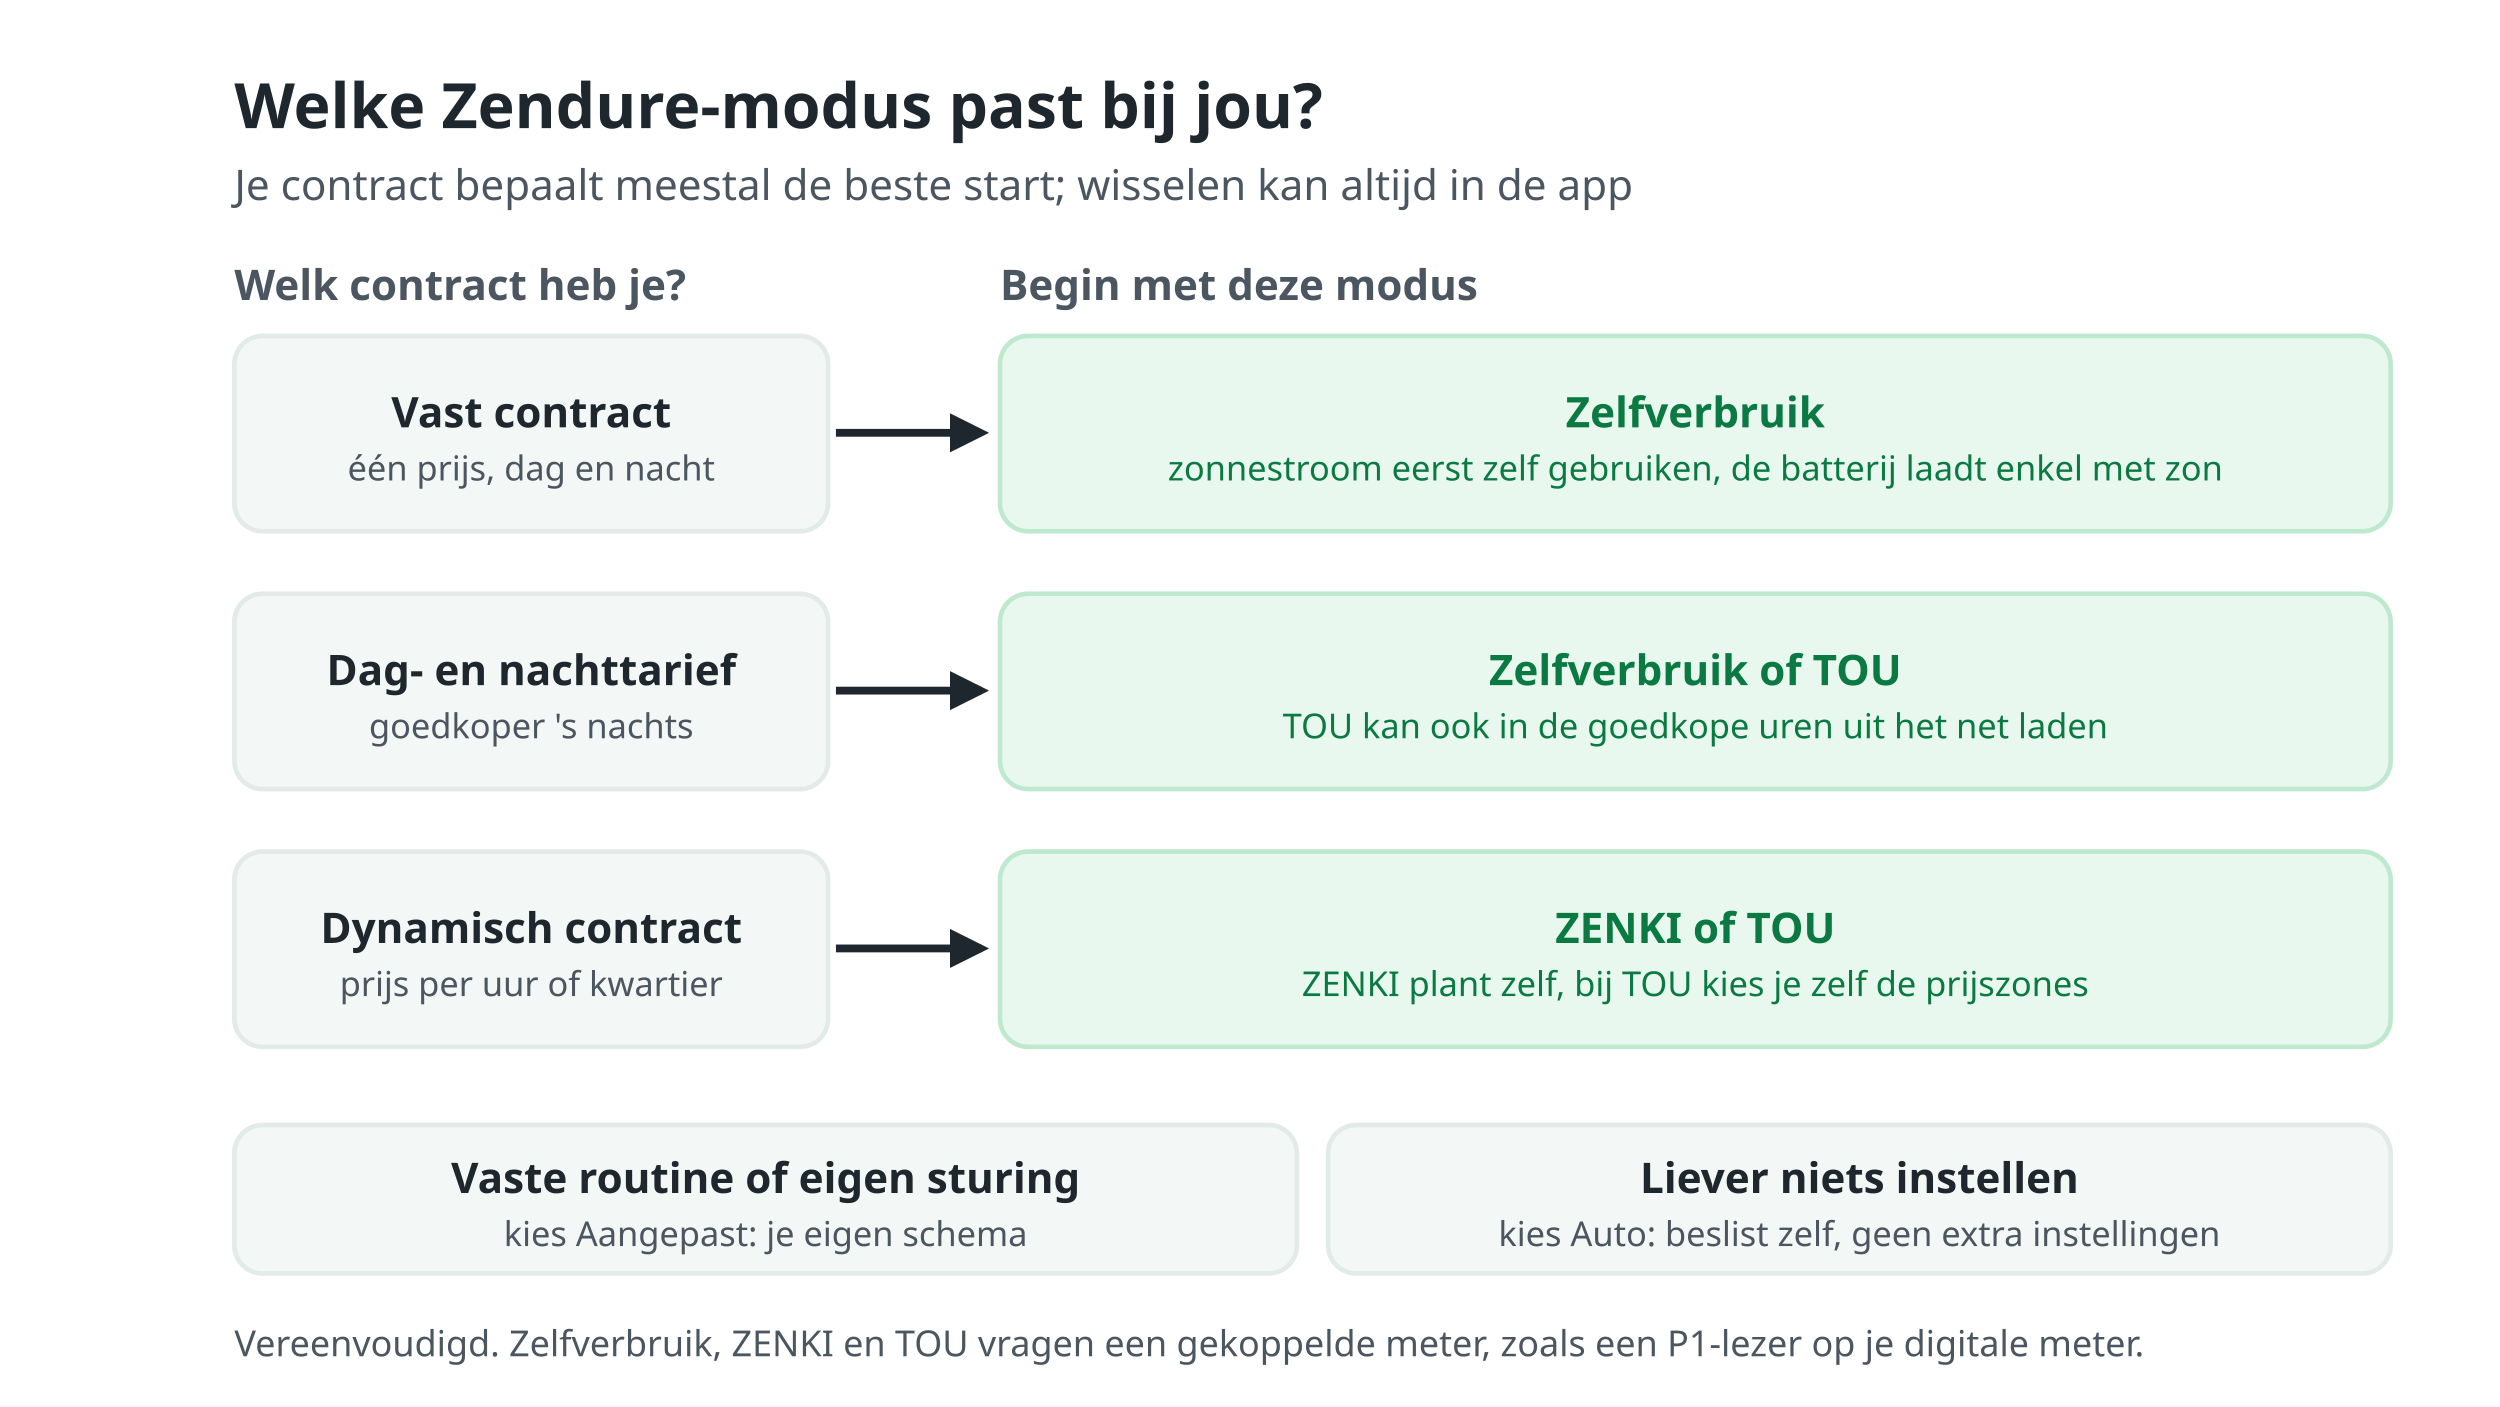
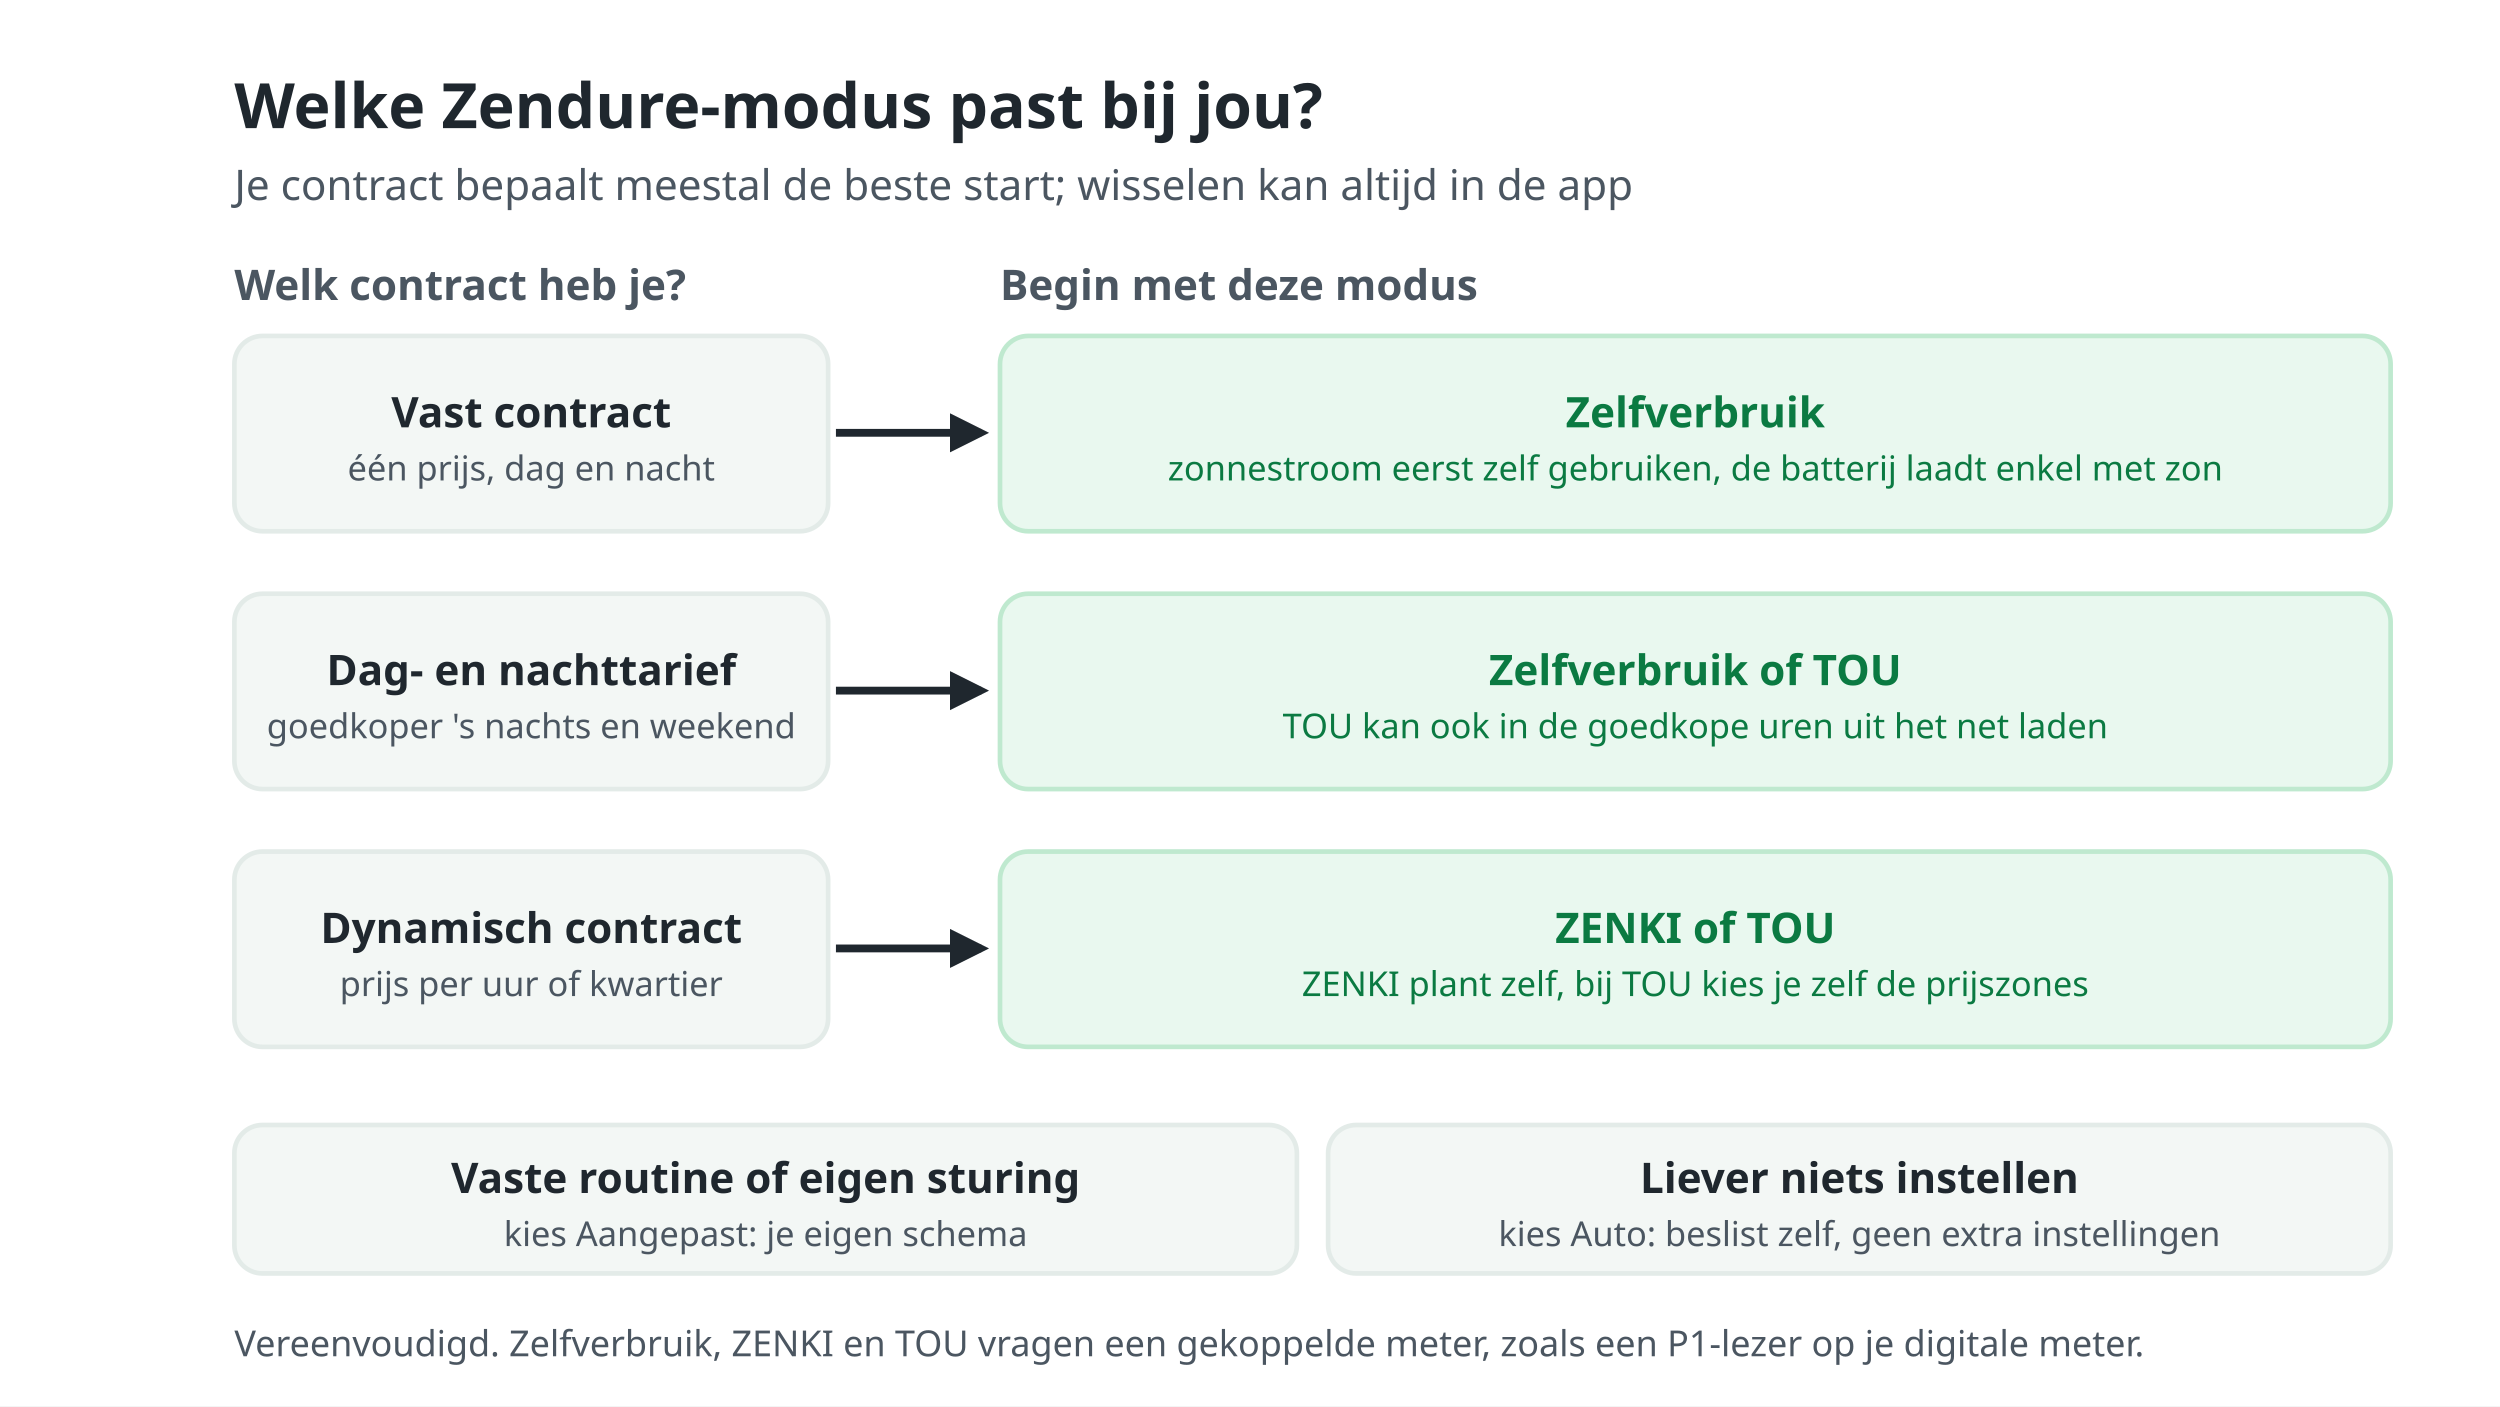
<svg xmlns="http://www.w3.org/2000/svg" viewBox="0 0 1600 900" width="1600" height="900" font-family="Instrument Sans, Segoe UI, sans-serif">
  <rect width="100%" height="100%" fill="#ffffff" />
  <text x="150" y="82" font-size="40" font-weight="650" fill="#1f272e">Welke Zendure-modus past bij jou?</text>
  <text x="150" y="128" font-size="27" fill="#4b5661">Je contract bepaalt meestal de beste start; wisselen kan altijd in de app</text>
  <defs>
    <marker id="arrow-1f272e" viewBox="0 0 10 10" refX="8" refY="5" markerWidth="5" markerHeight="5" orient="auto-start-reverse">
      <path d="M0,0 L10,5 L0,10 z" fill="#1f272e" />
    </marker>
  </defs>
  <text x="150.0" y="192.0" font-size="27" fill="#4b5661" font-weight="600">Welk contract heb je?</text>
  <text x="640.0" y="192.0" font-size="27" fill="#4b5661" font-weight="600">Begin met deze modus</text>
  <rect x="150" y="215" width="380" height="125" rx="18" fill="#f3f7f5" stroke="#e3ebe8" stroke-width="3" />
  <text x="340.0" y="273.5" font-size="27" fill="#1f272e" font-weight="650" text-anchor="middle">Vast contract</text>
  <text x="340.0" y="307.5" font-size="22" fill="#4b5661" text-anchor="middle">één prijs, dag en nacht</text>
  <line x1="535" y1="277" x2="628" y2="277" stroke="#1f272e" stroke-width="5" marker-end="url(#arrow-1f272e)" />
  <rect x="640" y="215" width="890" height="125" rx="18" fill="#e9f8ef" stroke="#bfe9cf" stroke-width="3" />
  <text x="1085.0" y="273.5" font-size="27" fill="#0b7a42" font-weight="650" text-anchor="middle">Zelfverbruik</text>
  <text x="1085.0" y="307.5" font-size="22" fill="#0b7a42" text-anchor="middle">zonnestroom eerst zelf gebruiken, de batterij laadt enkel met zon</text>
  <rect x="150" y="380" width="380" height="125" rx="18" fill="#f3f7f5" stroke="#e3ebe8" stroke-width="3" />
  <text x="340.0" y="438.5" font-size="27" fill="#1f272e" font-weight="650" text-anchor="middle">Dag- en nachttarief</text>
-   <text x="340.0" y="472.5" font-size="22" fill="#4b5661" text-anchor="middle">goedkoper 's nachts</text>
+   <text x="340.0" y="472.5" font-size="22" fill="#4b5661" text-anchor="middle">goedkoper 's nachts en weekend</text>
  <line x1="535" y1="442" x2="628" y2="442" stroke="#1f272e" stroke-width="5" marker-end="url(#arrow-1f272e)" />
  <rect x="640" y="380" width="890" height="125" rx="18" fill="#e9f8ef" stroke="#bfe9cf" stroke-width="3" />
  <text x="1085.0" y="438.5" font-size="27" fill="#0b7a42" font-weight="650" text-anchor="middle">Zelfverbruik of TOU</text>
  <text x="1085.0" y="472.5" font-size="22" fill="#0b7a42" text-anchor="middle">TOU kan ook in de goedkope uren uit het net laden</text>
  <rect x="150" y="545" width="380" height="125" rx="18" fill="#f3f7f5" stroke="#e3ebe8" stroke-width="3" />
  <text x="340.0" y="603.5" font-size="27" fill="#1f272e" font-weight="650" text-anchor="middle">Dynamisch contract</text>
  <text x="340.0" y="637.5" font-size="22" fill="#4b5661" text-anchor="middle">prijs per uur of kwartier</text>
  <line x1="535" y1="607" x2="628" y2="607" stroke="#1f272e" stroke-width="5" marker-end="url(#arrow-1f272e)" />
  <rect x="640" y="545" width="890" height="125" rx="18" fill="#e9f8ef" stroke="#bfe9cf" stroke-width="3" />
  <text x="1085.0" y="603.5" font-size="27" fill="#0b7a42" font-weight="650" text-anchor="middle">ZENKI of TOU</text>
  <text x="1085.0" y="637.5" font-size="22" fill="#0b7a42" text-anchor="middle">ZENKI plant zelf, bij TOU kies je zelf de prijszones</text>
  <rect x="150" y="720" width="680" height="95" rx="18" fill="#f3f7f5" stroke="#e3ebe8" stroke-width="3" />
  <text x="490.0" y="763.5" font-size="27" fill="#1f272e" font-weight="650" text-anchor="middle">Vaste routine of eigen sturing</text>
  <text x="490.0" y="797.5" font-size="22" fill="#4b5661" text-anchor="middle">kies Aangepast: je eigen schema</text>
  <rect x="850" y="720" width="680" height="95" rx="18" fill="#f3f7f5" stroke="#e3ebe8" stroke-width="3" />
  <text x="1190.0" y="763.5" font-size="27" fill="#1f272e" font-weight="650" text-anchor="middle">Liever niets instellen</text>
  <text x="1190.0" y="797.5" font-size="22" fill="#4b5661" text-anchor="middle">kies Auto: beslist zelf, geen extra instellingen</text>
  <text x="150.0" y="868.0" font-size="23" fill="#4b5661">Vereenvoudigd. Zelfverbruik, ZENKI en TOU vragen een gekoppelde meter, zoals een P1-lezer op je digitale meter.</text>
</svg>
